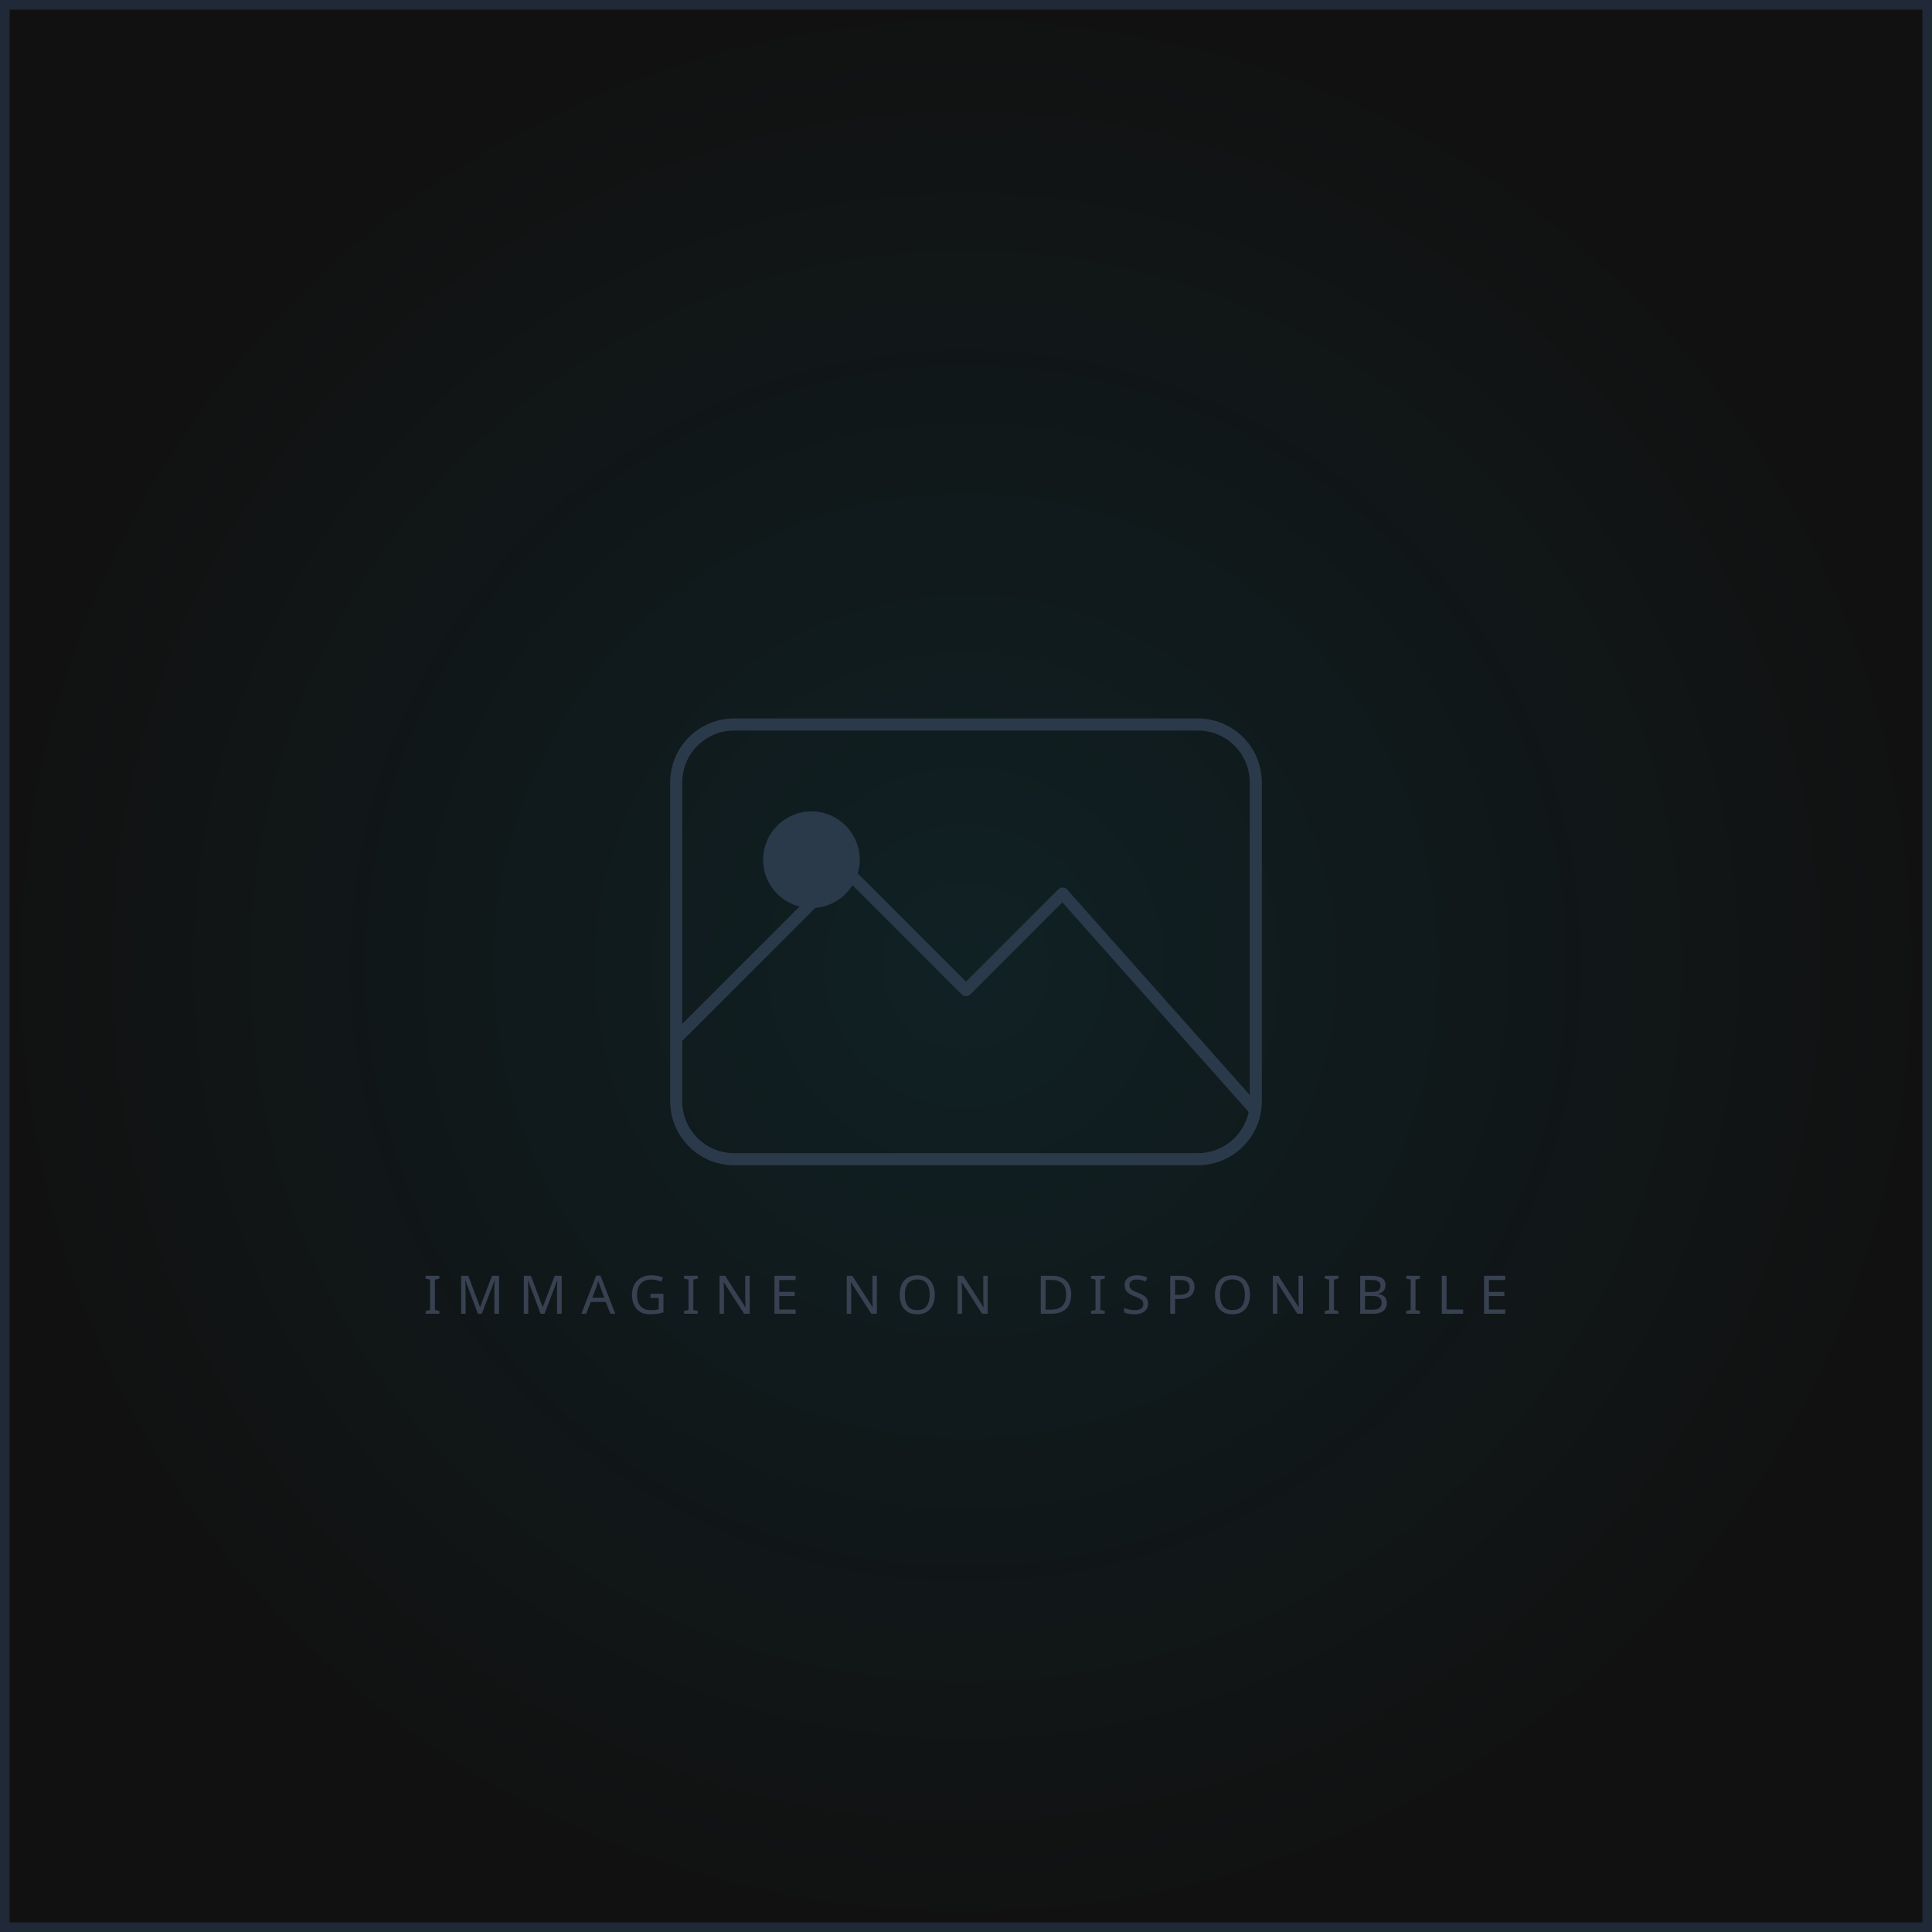
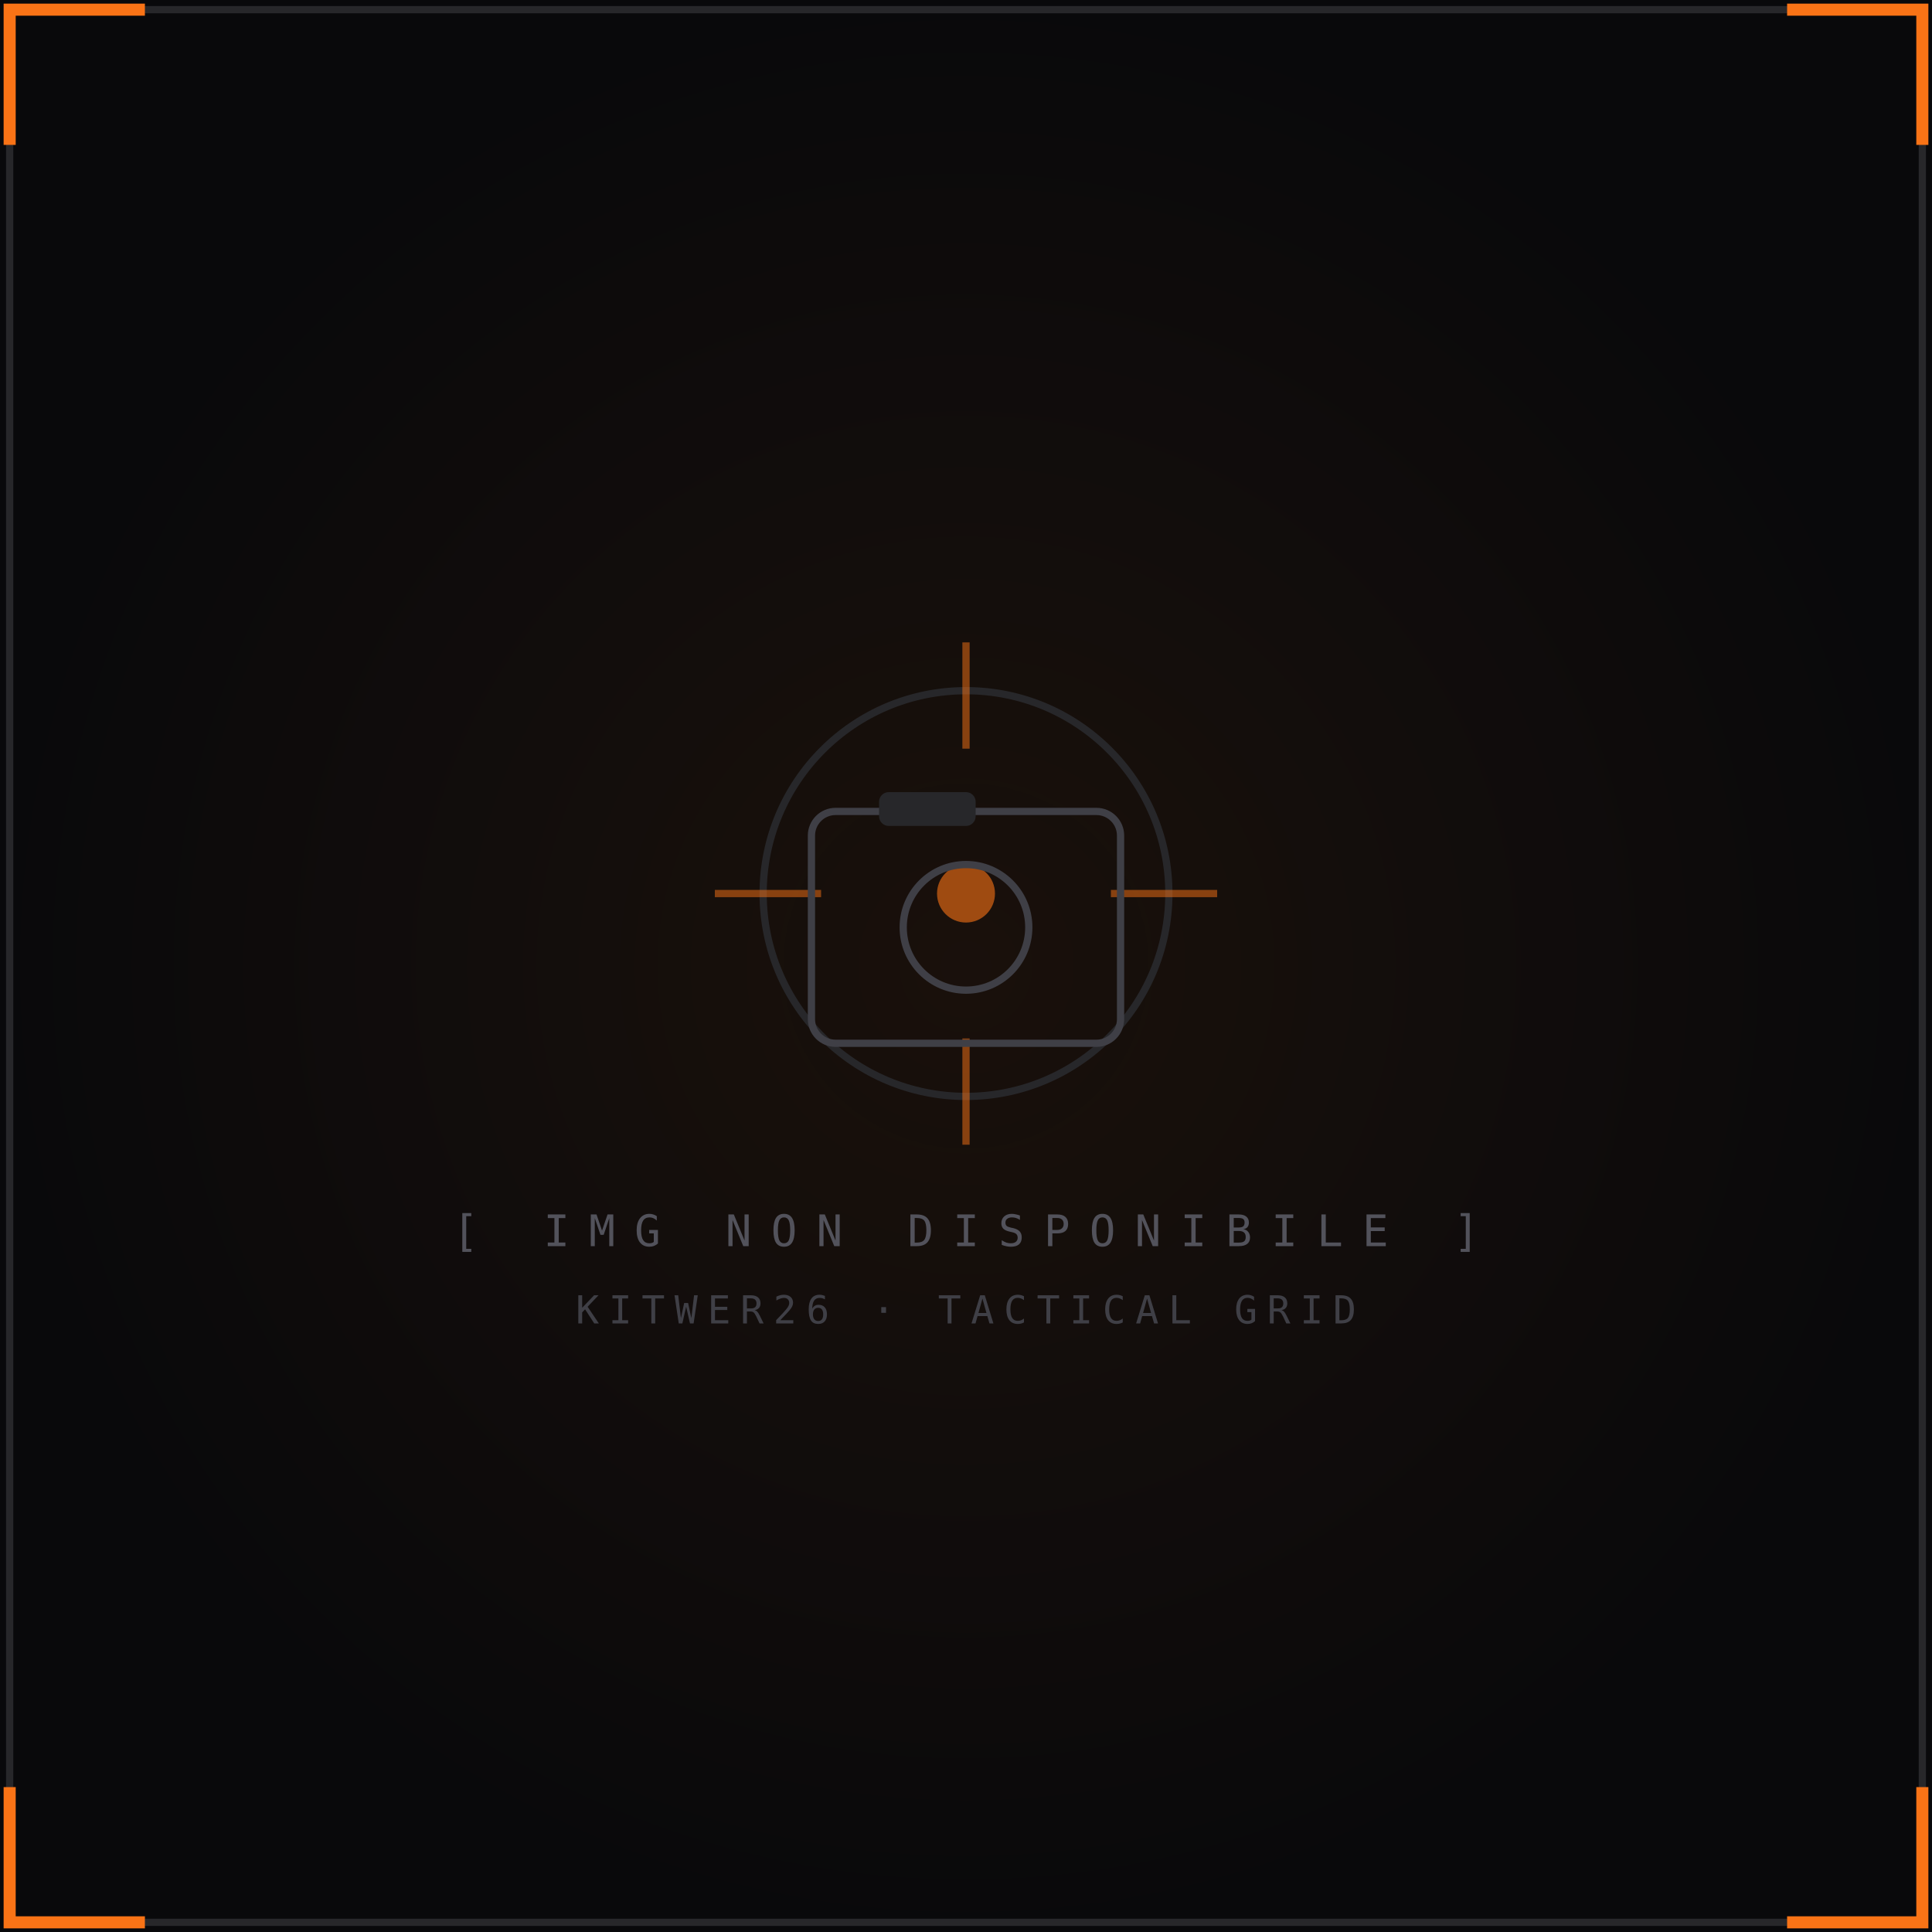
<svg xmlns="http://www.w3.org/2000/svg" width="400" height="400" viewBox="0 0 400 400">
-   <rect width="400" height="400" fill="#111111" />
-   <rect x="1" y="1" width="398" height="398" rx="0" fill="none" stroke="#1f2937" stroke-width="2" />
  <defs>
-     <radialGradient id="g" cx="50%" cy="50%" r="50%">
-       <stop offset="0%" stop-color="#00D4FF" stop-opacity="0.08" />
-       <stop offset="100%" stop-color="#00D4FF" stop-opacity="0" />
+     <radialGradient id="glow" cx="50%" cy="50%" r="50%">
+       <stop offset="0%" stop-color="#f97316" stop-opacity="0.07" />
+       <stop offset="100%" stop-color="#f97316" stop-opacity="0" />
    </radialGradient>
  </defs>
-   <rect width="400" height="400" fill="url(#g)" />
-   <rect x="140" y="150" width="120" height="90" rx="12" fill="none" stroke="#2a3a4a" stroke-width="2.5" />
-   <circle cx="168" cy="178" r="10" fill="#2a3a4a" />
-   <path d="M140 215 l35-35 25 25 20-20 40 45" fill="none" stroke="#2a3a4a" stroke-width="2.5" stroke-linejoin="round" />
-   <text x="200" y="272" font-family="system-ui,sans-serif" font-size="11" fill="#374151" text-anchor="middle" letter-spacing="3">IMMAGINE NON DISPONIBILE</text>
+   <rect width="400" height="400" fill="#09090b" />
+   <rect width="400" height="400" fill="url(#glow)" />
+   <rect x="2" y="2" width="396" height="396" fill="none" stroke="#27272a" stroke-width="1.5" />
+   <path d="M2,30 L2,2 L30,2" fill="none" stroke="#f97316" stroke-width="2.5" />
+   <path d="M370,2 L398,2 L398,30" fill="none" stroke="#f97316" stroke-width="2.5" />
+   <path d="M2,370 L2,398 L30,398" fill="none" stroke="#f97316" stroke-width="2.5" />
+   <path d="M370,398 L398,398 L398,370" fill="none" stroke="#f97316" stroke-width="2.5" />
+   <circle cx="200" cy="185" r="42" fill="none" stroke="#27272a" stroke-width="1.5" />
+   <circle cx="200" cy="185" r="6" fill="#f97316" opacity="0.6" />
+   <line x1="200" y1="133" x2="200" y2="155" stroke="#f97316" stroke-width="1.5" opacity="0.5" />
+   <line x1="200" y1="215" x2="200" y2="237" stroke="#f97316" stroke-width="1.5" opacity="0.5" />
+   <line x1="148" y1="185" x2="170" y2="185" stroke="#f97316" stroke-width="1.5" opacity="0.5" />
+   <line x1="230" y1="185" x2="252" y2="185" stroke="#f97316" stroke-width="1.5" opacity="0.5" />
+   <rect x="168" y="168" width="64" height="48" rx="5" fill="none" stroke="#3f3f46" stroke-width="1.5" />
+   <circle cx="200" cy="192" r="13" fill="none" stroke="#3f3f46" stroke-width="1.5" />
+   <rect x="182" y="164" width="20" height="7" rx="2" fill="#27272a" />
+   <text x="200" y="258" font-family="ui-monospace,monospace" font-size="9" fill="#52525b" text-anchor="middle" letter-spacing="4">[ IMG NON DISPONIBILE ]</text>
+   <text x="200" y="274" font-family="ui-monospace,monospace" font-size="8" fill="#3f3f46" text-anchor="middle" letter-spacing="2">KITWER26 · TACTICAL GRID</text>
</svg>
